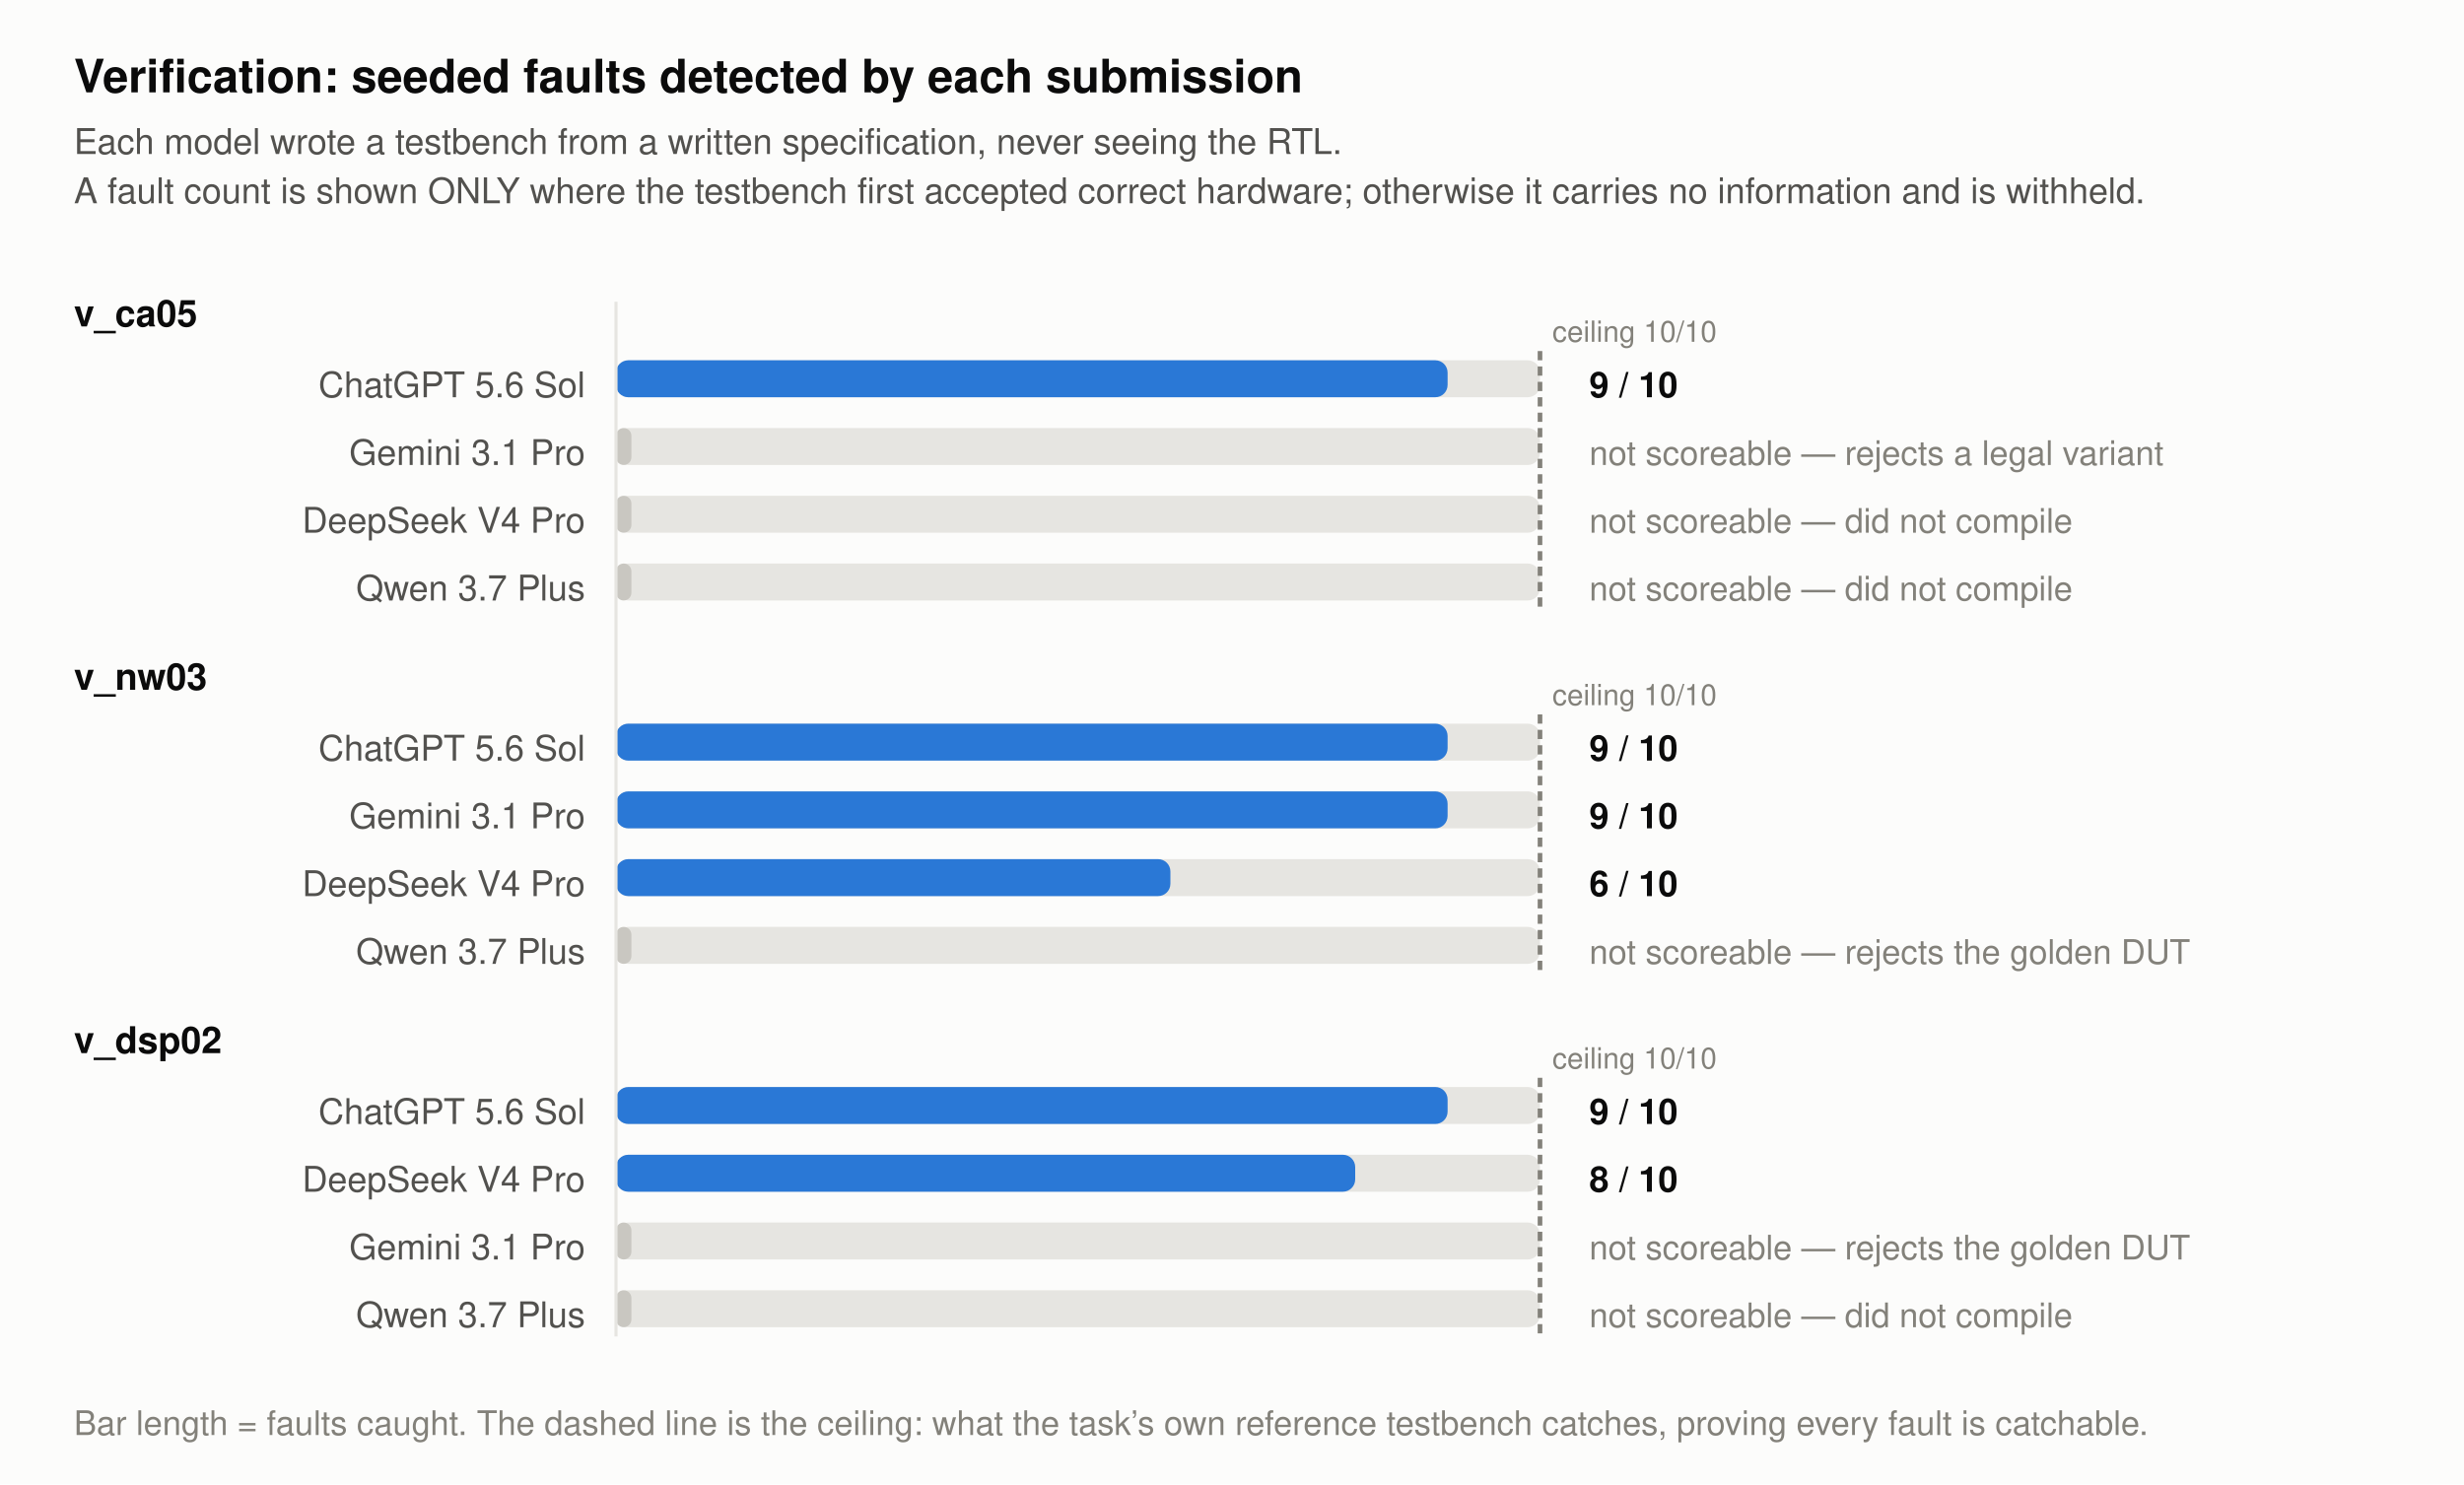
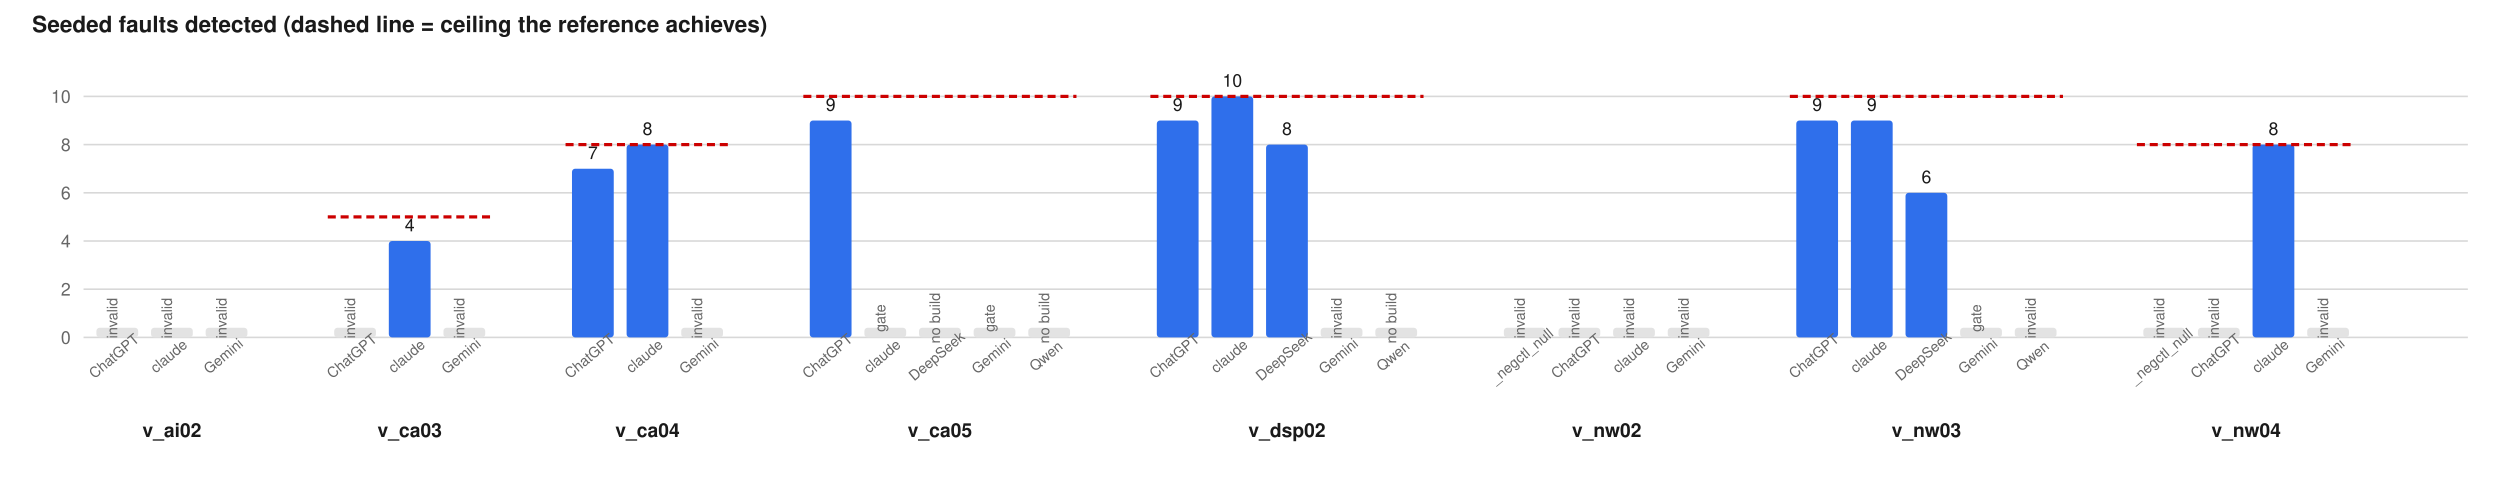
- <svg xmlns="http://www.w3.org/2000/svg" width="800" height="482" viewBox="0 0 800 482" font-family="-apple-system,BlinkMacSystemFont,'Segoe UI',Helvetica,Arial,sans-serif">
-   <rect width="800" height="482" fill="#fcfcfb" />
-   <text x="24" y="30" font-size="15" font-weight="600" fill="#0b0b0b">Verification: seeded faults detected by each submission</text>
-   <text x="24" y="50" font-size="11.5" fill="#52514e">Each model wrote a testbench from a written specification, never seeing the RTL.</text>
-   <text x="24" y="66" font-size="11.5" fill="#52514e">A fault count is shown ONLY where the testbench first accepted correct hardware; otherwise it carries no information and is withheld.</text>
-   <text x="24" y="106" font-size="12" font-weight="600" fill="#0b0b0b">v_ca05</text>
-   <text x="190" y="129.0" font-size="11.5" text-anchor="end" fill="#52514e">ChatGPT 5.6 Sol</text>
-   <rect x="200" y="117" width="300" height="12" rx="4" fill="#e6e5e1" />
-   <rect x="200" y="117" width="270.0" height="12" rx="4" fill="#2a78d6" />
-   <text x="516" y="129.0" font-size="11.5" font-weight="600" fill="#0b0b0b">9 / 10</text>
-   <text x="190" y="151.0" font-size="11.5" text-anchor="end" fill="#52514e">Gemini 3.1 Pro</text>
-   <rect x="200" y="139" width="300" height="12" rx="4" fill="#e6e5e1" />
-   <rect x="200" y="139" width="5" height="12" rx="2.5" fill="#c9c7c1" />
-   <text x="516" y="151.0" font-size="11" fill="#83817a">not scoreable — rejects a legal variant</text>
-   <text x="190" y="173.0" font-size="11.5" text-anchor="end" fill="#52514e">DeepSeek V4 Pro</text>
-   <rect x="200" y="161" width="300" height="12" rx="4" fill="#e6e5e1" />
-   <rect x="200" y="161" width="5" height="12" rx="2.5" fill="#c9c7c1" />
-   <text x="516" y="173.0" font-size="11" fill="#83817a">not scoreable — did not compile</text>
-   <text x="190" y="195.0" font-size="11.5" text-anchor="end" fill="#52514e">Qwen 3.7 Plus</text>
-   <rect x="200" y="183" width="300" height="12" rx="4" fill="#e6e5e1" />
-   <rect x="200" y="183" width="5" height="12" rx="2.5" fill="#c9c7c1" />
-   <text x="516" y="195.0" font-size="11" fill="#83817a">not scoreable — did not compile</text>
-   <line x1="500" y1="114" x2="500" y2="198" stroke="#83817a" stroke-width="1.5" stroke-dasharray="3 2" />
-   <text x="504" y="111" font-size="9.5" fill="#83817a">ceiling 10/10</text>
-   <text x="24" y="224" font-size="12" font-weight="600" fill="#0b0b0b">v_nw03</text>
-   <text x="190" y="247.0" font-size="11.5" text-anchor="end" fill="#52514e">ChatGPT 5.6 Sol</text>
-   <rect x="200" y="235" width="300" height="12" rx="4" fill="#e6e5e1" />
-   <rect x="200" y="235" width="270.0" height="12" rx="4" fill="#2a78d6" />
-   <text x="516" y="247.0" font-size="11.5" font-weight="600" fill="#0b0b0b">9 / 10</text>
-   <text x="190" y="269.0" font-size="11.5" text-anchor="end" fill="#52514e">Gemini 3.1 Pro</text>
-   <rect x="200" y="257" width="300" height="12" rx="4" fill="#e6e5e1" />
-   <rect x="200" y="257" width="270.0" height="12" rx="4" fill="#2a78d6" />
-   <text x="516" y="269.0" font-size="11.5" font-weight="600" fill="#0b0b0b">9 / 10</text>
-   <text x="190" y="291.0" font-size="11.5" text-anchor="end" fill="#52514e">DeepSeek V4 Pro</text>
-   <rect x="200" y="279" width="300" height="12" rx="4" fill="#e6e5e1" />
-   <rect x="200" y="279" width="180.0" height="12" rx="4" fill="#2a78d6" />
-   <text x="516" y="291.0" font-size="11.5" font-weight="600" fill="#0b0b0b">6 / 10</text>
-   <text x="190" y="313.0" font-size="11.5" text-anchor="end" fill="#52514e">Qwen 3.7 Plus</text>
-   <rect x="200" y="301" width="300" height="12" rx="4" fill="#e6e5e1" />
-   <rect x="200" y="301" width="5" height="12" rx="2.5" fill="#c9c7c1" />
-   <text x="516" y="313.0" font-size="11" fill="#83817a">not scoreable — rejects the golden DUT</text>
-   <line x1="500" y1="232" x2="500" y2="316" stroke="#83817a" stroke-width="1.5" stroke-dasharray="3 2" />
-   <text x="504" y="229" font-size="9.5" fill="#83817a">ceiling 10/10</text>
-   <text x="24" y="342" font-size="12" font-weight="600" fill="#0b0b0b">v_dsp02</text>
-   <text x="190" y="365.0" font-size="11.5" text-anchor="end" fill="#52514e">ChatGPT 5.6 Sol</text>
-   <rect x="200" y="353" width="300" height="12" rx="4" fill="#e6e5e1" />
-   <rect x="200" y="353" width="270.0" height="12" rx="4" fill="#2a78d6" />
-   <text x="516" y="365.0" font-size="11.5" font-weight="600" fill="#0b0b0b">9 / 10</text>
-   <text x="190" y="387.0" font-size="11.5" text-anchor="end" fill="#52514e">DeepSeek V4 Pro</text>
-   <rect x="200" y="375" width="300" height="12" rx="4" fill="#e6e5e1" />
-   <rect x="200" y="375" width="240.0" height="12" rx="4" fill="#2a78d6" />
-   <text x="516" y="387.0" font-size="11.5" font-weight="600" fill="#0b0b0b">8 / 10</text>
-   <text x="190" y="409.0" font-size="11.5" text-anchor="end" fill="#52514e">Gemini 3.1 Pro</text>
-   <rect x="200" y="397" width="300" height="12" rx="4" fill="#e6e5e1" />
-   <rect x="200" y="397" width="5" height="12" rx="2.5" fill="#c9c7c1" />
-   <text x="516" y="409.0" font-size="11" fill="#83817a">not scoreable — rejects the golden DUT</text>
-   <text x="190" y="431.0" font-size="11.5" text-anchor="end" fill="#52514e">Qwen 3.7 Plus</text>
-   <rect x="200" y="419" width="300" height="12" rx="4" fill="#e6e5e1" />
-   <rect x="200" y="419" width="5" height="12" rx="2.5" fill="#c9c7c1" />
-   <text x="516" y="431.0" font-size="11" fill="#83817a">not scoreable — did not compile</text>
-   <line x1="500" y1="350" x2="500" y2="434" stroke="#83817a" stroke-width="1.5" stroke-dasharray="3 2" />
-   <text x="504" y="347" font-size="9.5" fill="#83817a">ceiling 10/10</text>
-   <line x1="200" y1="98" x2="200" y2="434" stroke="#e6e5e1" stroke-width="1" />
-   <text x="24" y="466" font-size="11" fill="#83817a">Bar length = faults caught. The dashed line is the ceiling: what the task’s own reference testbench catches, proving every fault is catchable.</text>
+ <svg xmlns="http://www.w3.org/2000/svg" viewBox="0 0 1556 300" font-family="-apple-system,BlinkMacSystemFont,Segoe UI,Helvetica,Arial,sans-serif">
+   <rect width="1556" height="300" fill="none" />
+   <line x1="52" y1="210.0" x2="1536" y2="210.0" stroke="#d8d8d8" stroke-width="1" />
+   <text x="44" y="214.0" fill="#666" font-size="11" text-anchor="end">0</text>
+   <line x1="52" y1="180.0" x2="1536" y2="180.0" stroke="#d8d8d8" stroke-width="1" />
+   <text x="44" y="184.0" fill="#666" font-size="11" text-anchor="end">2</text>
+   <line x1="52" y1="150.0" x2="1536" y2="150.0" stroke="#d8d8d8" stroke-width="1" />
+   <text x="44" y="154.0" fill="#666" font-size="11" text-anchor="end">4</text>
+   <line x1="52" y1="120.0" x2="1536" y2="120.0" stroke="#d8d8d8" stroke-width="1" />
+   <text x="44" y="124.0" fill="#666" font-size="11" text-anchor="end">6</text>
+   <line x1="52" y1="90.0" x2="1536" y2="90.0" stroke="#d8d8d8" stroke-width="1" />
+   <text x="44" y="94.0" fill="#666" font-size="11" text-anchor="end">8</text>
+   <line x1="52" y1="60.0" x2="1536" y2="60.0" stroke="#d8d8d8" stroke-width="1" />
+   <text x="44" y="64.0" fill="#666" font-size="11" text-anchor="end">10</text>
+   <rect x="60" y="204" width="26" height="6" rx="2" fill="#e3e3e3" />
+   <text x="73.0" y="198" fill="#666" font-size="9" text-anchor="middle" transform="rotate(-90 73.0 198)">invalid</text>
+   <text x="73.0" y="224" fill="#666" font-size="9" text-anchor="middle" transform="rotate(-40 73.0 224)">ChatGPT</text>
+   <rect x="94" y="204" width="26" height="6" rx="2" fill="#e3e3e3" />
+   <text x="107.0" y="198" fill="#666" font-size="9" text-anchor="middle" transform="rotate(-90 107.0 198)">invalid</text>
+   <text x="107.0" y="224" fill="#666" font-size="9" text-anchor="middle" transform="rotate(-40 107.0 224)">claude</text>
+   <rect x="128" y="204" width="26" height="6" rx="2" fill="#e3e3e3" />
+   <text x="141.0" y="198" fill="#666" font-size="9" text-anchor="middle" transform="rotate(-90 141.0 198)">invalid</text>
+   <text x="141.0" y="224" fill="#666" font-size="9" text-anchor="middle" transform="rotate(-40 141.0 224)">Gemini</text>
+   <text x="107.0" y="272" fill="#1a1a1a" font-size="12" font-weight="600" text-anchor="middle">v_ai02</text>
+   <rect x="208" y="204" width="26" height="6" rx="2" fill="#e3e3e3" />
+   <text x="221.0" y="198" fill="#666" font-size="9" text-anchor="middle" transform="rotate(-90 221.0 198)">invalid</text>
+   <text x="221.0" y="224" fill="#666" font-size="9" text-anchor="middle" transform="rotate(-40 221.0 224)">ChatGPT</text>
+   <rect x="242" y="150" width="26" height="60" rx="2" fill="#2f6feb" />
+   <text x="255.0" y="144" fill="#1a1a1a" font-size="11" text-anchor="middle">4</text>
+   <text x="255.0" y="224" fill="#666" font-size="9" text-anchor="middle" transform="rotate(-40 255.0 224)">claude</text>
+   <rect x="276" y="204" width="26" height="6" rx="2" fill="#e3e3e3" />
+   <text x="289.0" y="198" fill="#666" font-size="9" text-anchor="middle" transform="rotate(-90 289.0 198)">invalid</text>
+   <text x="289.0" y="224" fill="#666" font-size="9" text-anchor="middle" transform="rotate(-40 289.0 224)">Gemini</text>
+   <line x1="204" y1="135.0" x2="306" y2="135.0" stroke="#c00" stroke-width="2" stroke-dasharray="5,3" />
+   <text x="255.0" y="272" fill="#1a1a1a" font-size="12" font-weight="600" text-anchor="middle">v_ca03</text>
+   <rect x="356" y="105" width="26" height="105" rx="2" fill="#2f6feb" />
+   <text x="369.0" y="99" fill="#1a1a1a" font-size="11" text-anchor="middle">7</text>
+   <text x="369.0" y="224" fill="#666" font-size="9" text-anchor="middle" transform="rotate(-40 369.0 224)">ChatGPT</text>
+   <rect x="390" y="90" width="26" height="120" rx="2" fill="#2f6feb" />
+   <text x="403.0" y="84" fill="#1a1a1a" font-size="11" text-anchor="middle">8</text>
+   <text x="403.0" y="224" fill="#666" font-size="9" text-anchor="middle" transform="rotate(-40 403.0 224)">claude</text>
+   <rect x="424" y="204" width="26" height="6" rx="2" fill="#e3e3e3" />
+   <text x="437.0" y="198" fill="#666" font-size="9" text-anchor="middle" transform="rotate(-90 437.0 198)">invalid</text>
+   <text x="437.0" y="224" fill="#666" font-size="9" text-anchor="middle" transform="rotate(-40 437.0 224)">Gemini</text>
+   <line x1="352" y1="90.0" x2="454" y2="90.0" stroke="#c00" stroke-width="2" stroke-dasharray="5,3" />
+   <text x="403.0" y="272" fill="#1a1a1a" font-size="12" font-weight="600" text-anchor="middle">v_ca04</text>
+   <rect x="504" y="75" width="26" height="135" rx="2" fill="#2f6feb" />
+   <text x="517.0" y="69" fill="#1a1a1a" font-size="11" text-anchor="middle">9</text>
+   <text x="517.0" y="224" fill="#666" font-size="9" text-anchor="middle" transform="rotate(-40 517.0 224)">ChatGPT</text>
+   <rect x="538" y="204" width="26" height="6" rx="2" fill="#e3e3e3" />
+   <text x="551.0" y="198" fill="#666" font-size="9" text-anchor="middle" transform="rotate(-90 551.0 198)">gate</text>
+   <text x="551.0" y="224" fill="#666" font-size="9" text-anchor="middle" transform="rotate(-40 551.0 224)">claude</text>
+   <rect x="572" y="204" width="26" height="6" rx="2" fill="#e3e3e3" />
+   <text x="585.0" y="198" fill="#666" font-size="9" text-anchor="middle" transform="rotate(-90 585.0 198)">no build</text>
+   <text x="585.0" y="224" fill="#666" font-size="9" text-anchor="middle" transform="rotate(-40 585.0 224)">DeepSeek</text>
+   <rect x="606" y="204" width="26" height="6" rx="2" fill="#e3e3e3" />
+   <text x="619.0" y="198" fill="#666" font-size="9" text-anchor="middle" transform="rotate(-90 619.0 198)">gate</text>
+   <text x="619.0" y="224" fill="#666" font-size="9" text-anchor="middle" transform="rotate(-40 619.0 224)">Gemini</text>
+   <rect x="640" y="204" width="26" height="6" rx="2" fill="#e3e3e3" />
+   <text x="653.0" y="198" fill="#666" font-size="9" text-anchor="middle" transform="rotate(-90 653.0 198)">no build</text>
+   <text x="653.0" y="224" fill="#666" font-size="9" text-anchor="middle" transform="rotate(-40 653.0 224)">Qwen</text>
+   <line x1="500" y1="60.0" x2="670" y2="60.0" stroke="#c00" stroke-width="2" stroke-dasharray="5,3" />
+   <text x="585.0" y="272" fill="#1a1a1a" font-size="12" font-weight="600" text-anchor="middle">v_ca05</text>
+   <rect x="720" y="75" width="26" height="135" rx="2" fill="#2f6feb" />
+   <text x="733.0" y="69" fill="#1a1a1a" font-size="11" text-anchor="middle">9</text>
+   <text x="733.0" y="224" fill="#666" font-size="9" text-anchor="middle" transform="rotate(-40 733.0 224)">ChatGPT</text>
+   <rect x="754" y="60" width="26" height="150" rx="2" fill="#2f6feb" />
+   <text x="767.0" y="54" fill="#1a1a1a" font-size="11" text-anchor="middle">10</text>
+   <text x="767.0" y="224" fill="#666" font-size="9" text-anchor="middle" transform="rotate(-40 767.0 224)">claude</text>
+   <rect x="788" y="90" width="26" height="120" rx="2" fill="#2f6feb" />
+   <text x="801.0" y="84" fill="#1a1a1a" font-size="11" text-anchor="middle">8</text>
+   <text x="801.0" y="224" fill="#666" font-size="9" text-anchor="middle" transform="rotate(-40 801.0 224)">DeepSeek</text>
+   <rect x="822" y="204" width="26" height="6" rx="2" fill="#e3e3e3" />
+   <text x="835.0" y="198" fill="#666" font-size="9" text-anchor="middle" transform="rotate(-90 835.0 198)">invalid</text>
+   <text x="835.0" y="224" fill="#666" font-size="9" text-anchor="middle" transform="rotate(-40 835.0 224)">Gemini</text>
+   <rect x="856" y="204" width="26" height="6" rx="2" fill="#e3e3e3" />
+   <text x="869.0" y="198" fill="#666" font-size="9" text-anchor="middle" transform="rotate(-90 869.0 198)">no build</text>
+   <text x="869.0" y="224" fill="#666" font-size="9" text-anchor="middle" transform="rotate(-40 869.0 224)">Qwen</text>
+   <line x1="716" y1="60.0" x2="886" y2="60.0" stroke="#c00" stroke-width="2" stroke-dasharray="5,3" />
+   <text x="801.0" y="272" fill="#1a1a1a" font-size="12" font-weight="600" text-anchor="middle">v_dsp02</text>
+   <rect x="936" y="204" width="26" height="6" rx="2" fill="#e3e3e3" />
+   <text x="949.0" y="198" fill="#666" font-size="9" text-anchor="middle" transform="rotate(-90 949.0 198)">invalid</text>
+   <text x="949.0" y="224" fill="#666" font-size="9" text-anchor="middle" transform="rotate(-40 949.0 224)">_negctl_null</text>
+   <rect x="970" y="204" width="26" height="6" rx="2" fill="#e3e3e3" />
+   <text x="983.0" y="198" fill="#666" font-size="9" text-anchor="middle" transform="rotate(-90 983.0 198)">invalid</text>
+   <text x="983.0" y="224" fill="#666" font-size="9" text-anchor="middle" transform="rotate(-40 983.0 224)">ChatGPT</text>
+   <rect x="1004" y="204" width="26" height="6" rx="2" fill="#e3e3e3" />
+   <text x="1017.0" y="198" fill="#666" font-size="9" text-anchor="middle" transform="rotate(-90 1017.0 198)">invalid</text>
+   <text x="1017.0" y="224" fill="#666" font-size="9" text-anchor="middle" transform="rotate(-40 1017.0 224)">claude</text>
+   <rect x="1038" y="204" width="26" height="6" rx="2" fill="#e3e3e3" />
+   <text x="1051.0" y="198" fill="#666" font-size="9" text-anchor="middle" transform="rotate(-90 1051.0 198)">invalid</text>
+   <text x="1051.0" y="224" fill="#666" font-size="9" text-anchor="middle" transform="rotate(-40 1051.0 224)">Gemini</text>
+   <text x="1000.0" y="272" fill="#1a1a1a" font-size="12" font-weight="600" text-anchor="middle">v_nw02</text>
+   <rect x="1118" y="75" width="26" height="135" rx="2" fill="#2f6feb" />
+   <text x="1131.0" y="69" fill="#1a1a1a" font-size="11" text-anchor="middle">9</text>
+   <text x="1131.0" y="224" fill="#666" font-size="9" text-anchor="middle" transform="rotate(-40 1131.0 224)">ChatGPT</text>
+   <rect x="1152" y="75" width="26" height="135" rx="2" fill="#2f6feb" />
+   <text x="1165.0" y="69" fill="#1a1a1a" font-size="11" text-anchor="middle">9</text>
+   <text x="1165.0" y="224" fill="#666" font-size="9" text-anchor="middle" transform="rotate(-40 1165.0 224)">claude</text>
+   <rect x="1186" y="120" width="26" height="90" rx="2" fill="#2f6feb" />
+   <text x="1199.0" y="114" fill="#1a1a1a" font-size="11" text-anchor="middle">6</text>
+   <text x="1199.0" y="224" fill="#666" font-size="9" text-anchor="middle" transform="rotate(-40 1199.0 224)">DeepSeek</text>
+   <rect x="1220" y="204" width="26" height="6" rx="2" fill="#e3e3e3" />
+   <text x="1233.0" y="198" fill="#666" font-size="9" text-anchor="middle" transform="rotate(-90 1233.0 198)">gate</text>
+   <text x="1233.0" y="224" fill="#666" font-size="9" text-anchor="middle" transform="rotate(-40 1233.0 224)">Gemini</text>
+   <rect x="1254" y="204" width="26" height="6" rx="2" fill="#e3e3e3" />
+   <text x="1267.0" y="198" fill="#666" font-size="9" text-anchor="middle" transform="rotate(-90 1267.0 198)">invalid</text>
+   <text x="1267.0" y="224" fill="#666" font-size="9" text-anchor="middle" transform="rotate(-40 1267.0 224)">Qwen</text>
+   <line x1="1114" y1="60.0" x2="1284" y2="60.0" stroke="#c00" stroke-width="2" stroke-dasharray="5,3" />
+   <text x="1199.0" y="272" fill="#1a1a1a" font-size="12" font-weight="600" text-anchor="middle">v_nw03</text>
+   <rect x="1334" y="204" width="26" height="6" rx="2" fill="#e3e3e3" />
+   <text x="1347.0" y="198" fill="#666" font-size="9" text-anchor="middle" transform="rotate(-90 1347.0 198)">invalid</text>
+   <text x="1347.0" y="224" fill="#666" font-size="9" text-anchor="middle" transform="rotate(-40 1347.0 224)">_negctl_null</text>
+   <rect x="1368" y="204" width="26" height="6" rx="2" fill="#e3e3e3" />
+   <text x="1381.0" y="198" fill="#666" font-size="9" text-anchor="middle" transform="rotate(-90 1381.0 198)">invalid</text>
+   <text x="1381.0" y="224" fill="#666" font-size="9" text-anchor="middle" transform="rotate(-40 1381.0 224)">ChatGPT</text>
+   <rect x="1402" y="90" width="26" height="120" rx="2" fill="#2f6feb" />
+   <text x="1415.0" y="84" fill="#1a1a1a" font-size="11" text-anchor="middle">8</text>
+   <text x="1415.0" y="224" fill="#666" font-size="9" text-anchor="middle" transform="rotate(-40 1415.0 224)">claude</text>
+   <rect x="1436" y="204" width="26" height="6" rx="2" fill="#e3e3e3" />
+   <text x="1449.0" y="198" fill="#666" font-size="9" text-anchor="middle" transform="rotate(-90 1449.0 198)">invalid</text>
+   <text x="1449.0" y="224" fill="#666" font-size="9" text-anchor="middle" transform="rotate(-40 1449.0 224)">Gemini</text>
+   <line x1="1330" y1="90.0" x2="1466" y2="90.0" stroke="#c00" stroke-width="2" stroke-dasharray="5,3" />
+   <text x="1398.0" y="272" fill="#1a1a1a" font-size="12" font-weight="600" text-anchor="middle">v_nw04</text>
+   <text x="20" y="20" fill="#1a1a1a" font-size="14" font-weight="600">Seeded faults detected (dashed line = ceiling the reference achieves)</text>
</svg>
